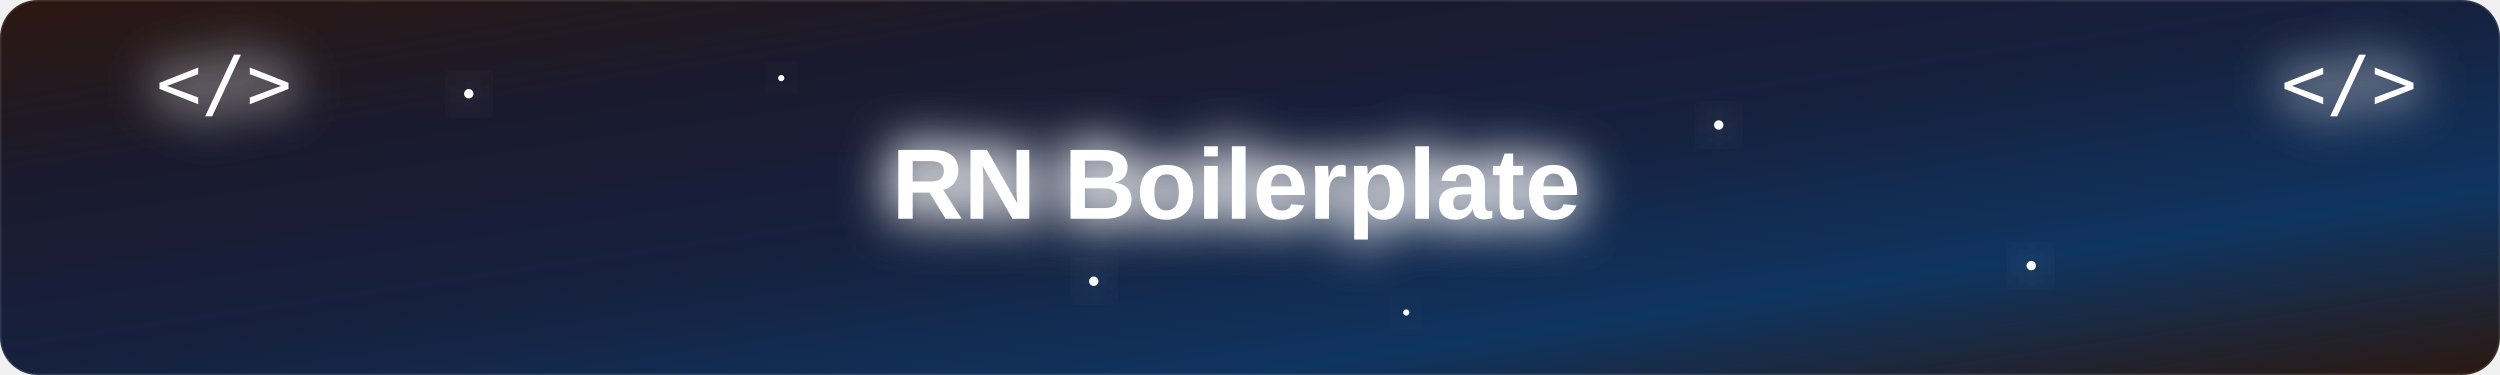
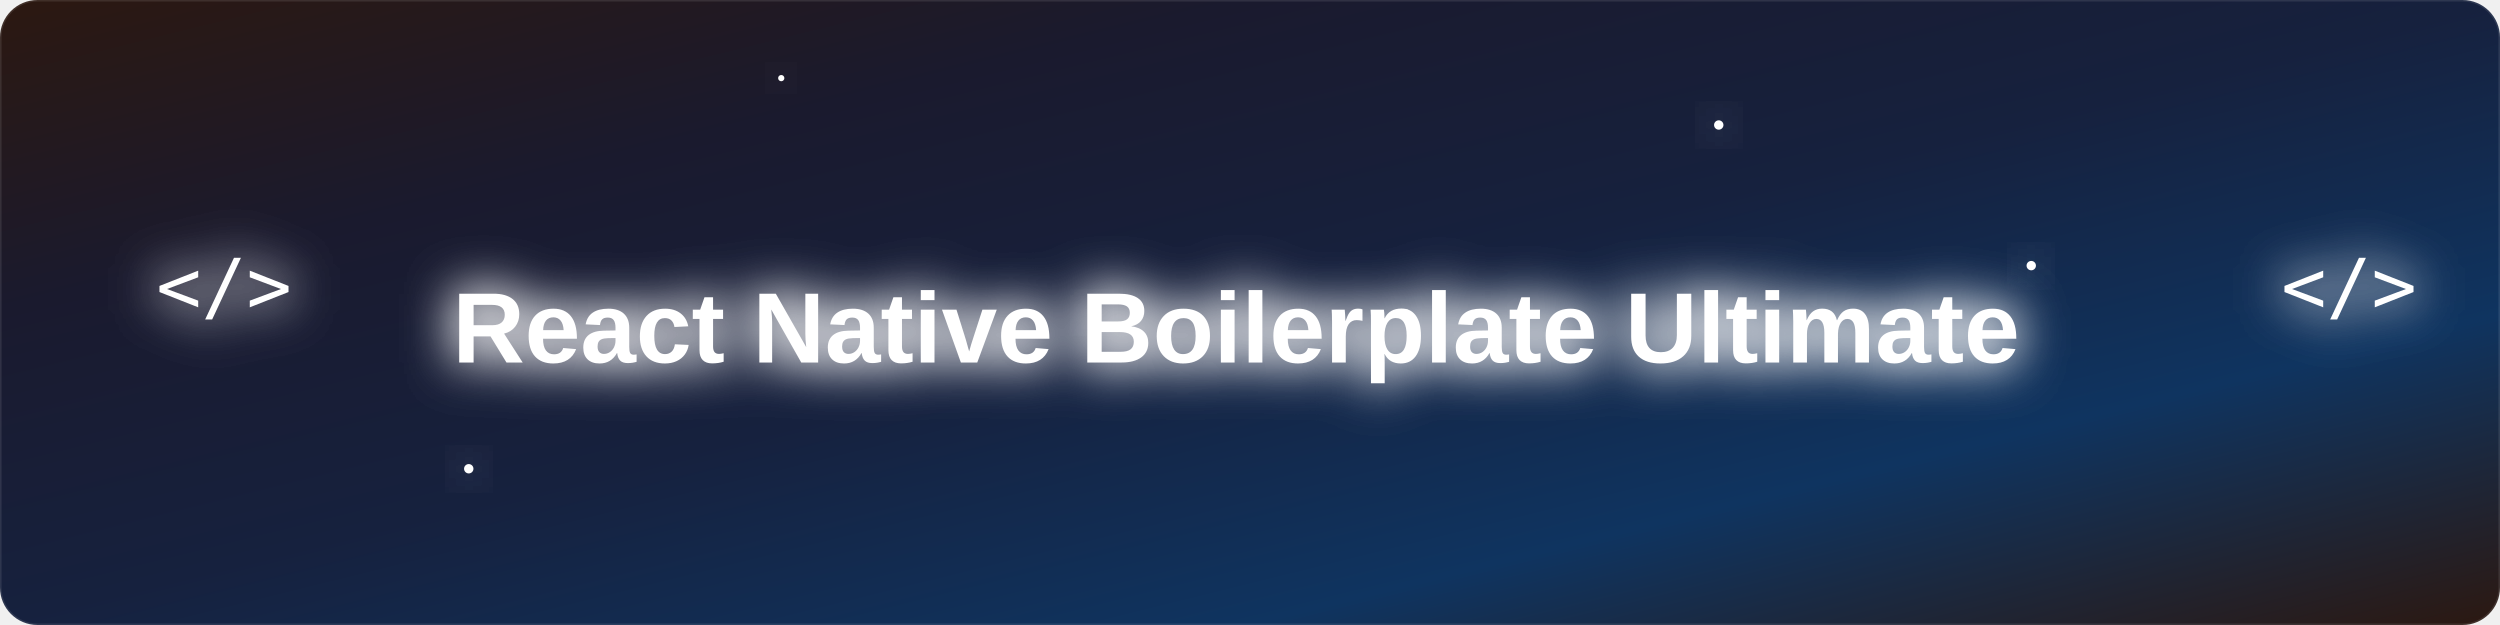
- <svg xmlns="http://www.w3.org/2000/svg" width="800" height="120" viewBox="0 0 800 120">
+ <svg xmlns="http://www.w3.org/2000/svg" width="800" height="200" viewBox="0 0 800 200">
  <defs>
    <animate id="colorShift" attributeName="stop-color" values="#2c1810;#1a1a2e;#16213e;#0f3460;#2c1810" dur="8s" repeatCount="indefinite" />
    <animate id="opacityPulse" attributeName="opacity" values="0.2;1;0.2" dur="4s" repeatCount="indefinite" />
    <animateTransform id="floatUp" attributeName="transform" type="translate" values="0,0;0,-10;0,0" dur="6s" repeatCount="indefinite" />
    <animate id="sizeGrow" attributeName="r" values="1;3;1" dur="5s" repeatCount="indefinite" />
    <linearGradient id="bgGradient" x1="0%" y1="0%" x2="100%" y2="100%">
      <stop offset="0%" style="stop-color:#2c1810;stop-opacity:1">
        <use href="#colorShift" />
      </stop>
      <stop offset="25%" style="stop-color:#1a1a2e;stop-opacity:1">
        <animate attributeName="stop-color" values="#1a1a2e;#16213e;#0f3460;#2c1810;#1a1a2e" dur="8s" repeatCount="indefinite" />
      </stop>
      <stop offset="50%" style="stop-color:#16213e;stop-opacity:1">
        <animate attributeName="stop-color" values="#16213e;#0f3460;#2c1810;#1a1a2e;#16213e" dur="8s" repeatCount="indefinite" />
      </stop>
      <stop offset="75%" style="stop-color:#0f3460;stop-opacity:1">
        <animate attributeName="stop-color" values="#0f3460;#2c1810;#1a1a2e;#16213e;#0f3460" dur="8s" repeatCount="indefinite" />
      </stop>
      <stop offset="100%" style="stop-color:#2c1810;stop-opacity:1">
        <use href="#colorShift" />
      </stop>
    </linearGradient>
    <filter id="particleGlow" x="-200%" y="-200%" width="500%" height="500%">
      <feGaussianBlur stdDeviation="8" result="blur" />
      <feMerge>
        <feMergeNode in="blur" />
        <feMergeNode in="blur" />
        <feMergeNode in="SourceGraphic" />
      </feMerge>
    </filter>
    <g id="particle">
      <circle r="1.5" fill="#ffffff" filter="url(#particleGlow)">
        <use href="#opacityPulse" />
        <use href="#sizeGrow" />
        <use href="#floatUp" />
      </circle>
    </g>
    <g id="codeSymbol">
      <text font-family="monospace" font-size="24" fill="#ffffff" filter="url(#particleGlow)">&lt;/&gt;
        <animateTransform attributeName="transform" type="rotate" values="0;360" dur="20s" repeatCount="indefinite" />
        <animate attributeName="opacity" values="0.3;0.8;0.3" dur="6s" repeatCount="indefinite" />
      </text>
    </g>
  </defs>
-   <rect width="800" height="120" fill="url(#bgGradient)" rx="12" ry="12" stroke="rgba(255,255,255,0.1)" stroke-width="1" />
-   <text x="400" y="70" font-family="Arial, sans-serif" font-size="32" font-weight="bold" text-anchor="middle" fill="#ffffff" filter="url(#particleGlow)">
-     RN Boilerplate
+   <rect width="800" height="200" fill="url(#bgGradient)" rx="12" ry="12" stroke="rgba(255,255,255,0.1)" stroke-width="1" />
+   <text x="400" y="116" font-family="Arial, sans-serif" font-size="32" font-weight="bold" text-anchor="middle" fill="#ffffff" filter="url(#particleGlow)">
+     React Native Boilerplate Ultimate
    <animate attributeName="opacity" values="0.8;1;0.8" dur="3s" repeatCount="indefinite" />
  </text>
-   <use href="#codeSymbol" x="50" y="35" />
-   <use href="#codeSymbol" x="730" y="35" />
-   <use href="#particle" x="150" y="30">
+   <use href="#codeSymbol" x="50" y="100" />
+   <use href="#codeSymbol" x="730" y="100" />
+   <use href="#particle" x="150" y="150">
    <animateTransform attributeName="transform" type="translate" values="0,0;0,-15;0,0" dur="7s" repeatCount="indefinite" />
  </use>
-   <use href="#particle" x="350" y="90">
+   <use href="#particle" x="350" y="100">
    <animateTransform attributeName="transform" type="translate" values="0,0;0,-20;0,0" dur="9s" repeatCount="indefinite" />
  </use>
  <use href="#particle" x="550" y="40">
    <animateTransform attributeName="transform" type="translate" values="0,0;0,-12;0,0" dur="8s" repeatCount="indefinite" />
  </use>
  <use href="#particle" x="650" y="85">
    <animateTransform attributeName="transform" type="translate" values="0,0;0,-18;0,0" dur="6s" repeatCount="indefinite" />
  </use>
  <circle cx="250" cy="25" r="1" fill="#ffffff" filter="url(#particleGlow)">
    <animate attributeName="opacity" values="0.3;1;0.3" dur="4s" repeatCount="indefinite" />
    <animate attributeName="r" values="1;2.5;1" dur="4s" repeatCount="indefinite" />
  </circle>
  <circle cx="450" cy="100" r="1" fill="#ffffff" filter="url(#particleGlow)">
    <animate attributeName="opacity" values="0.5;1;0.5" dur="3s" repeatCount="indefinite" />
    <animate attributeName="r" values="1;2;1" dur="3s" repeatCount="indefinite" />
  </circle>
</svg>
